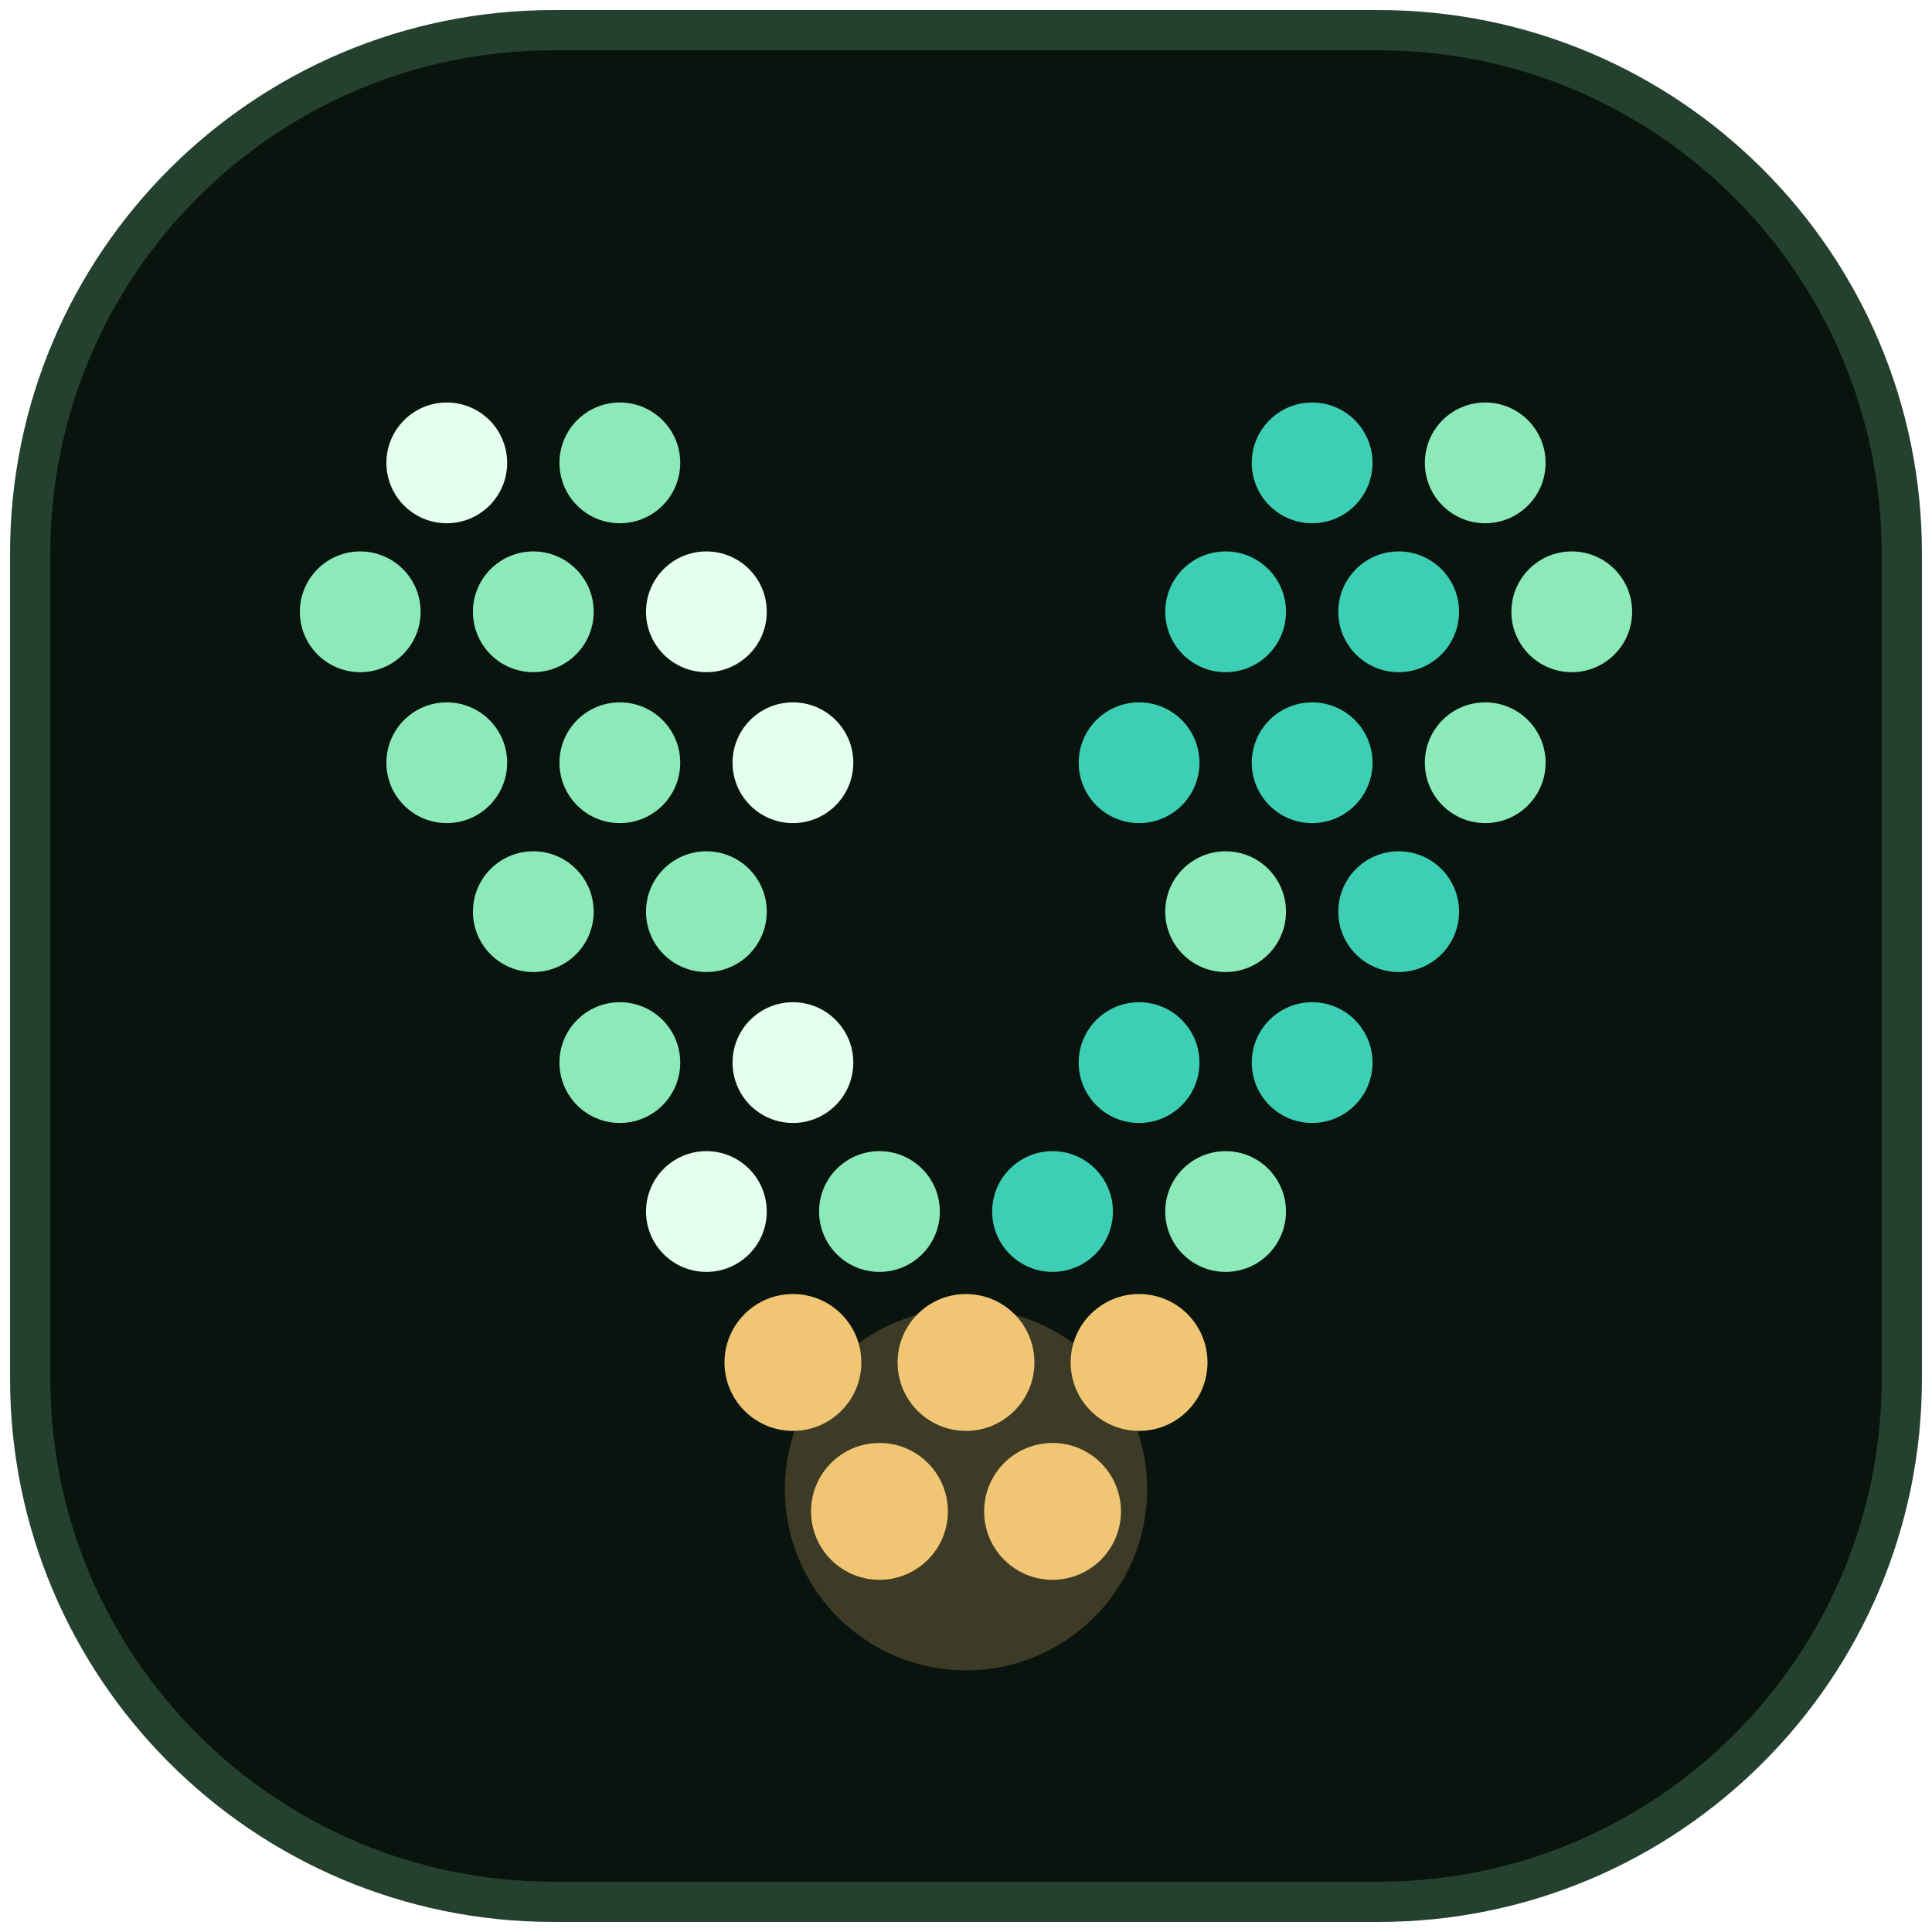
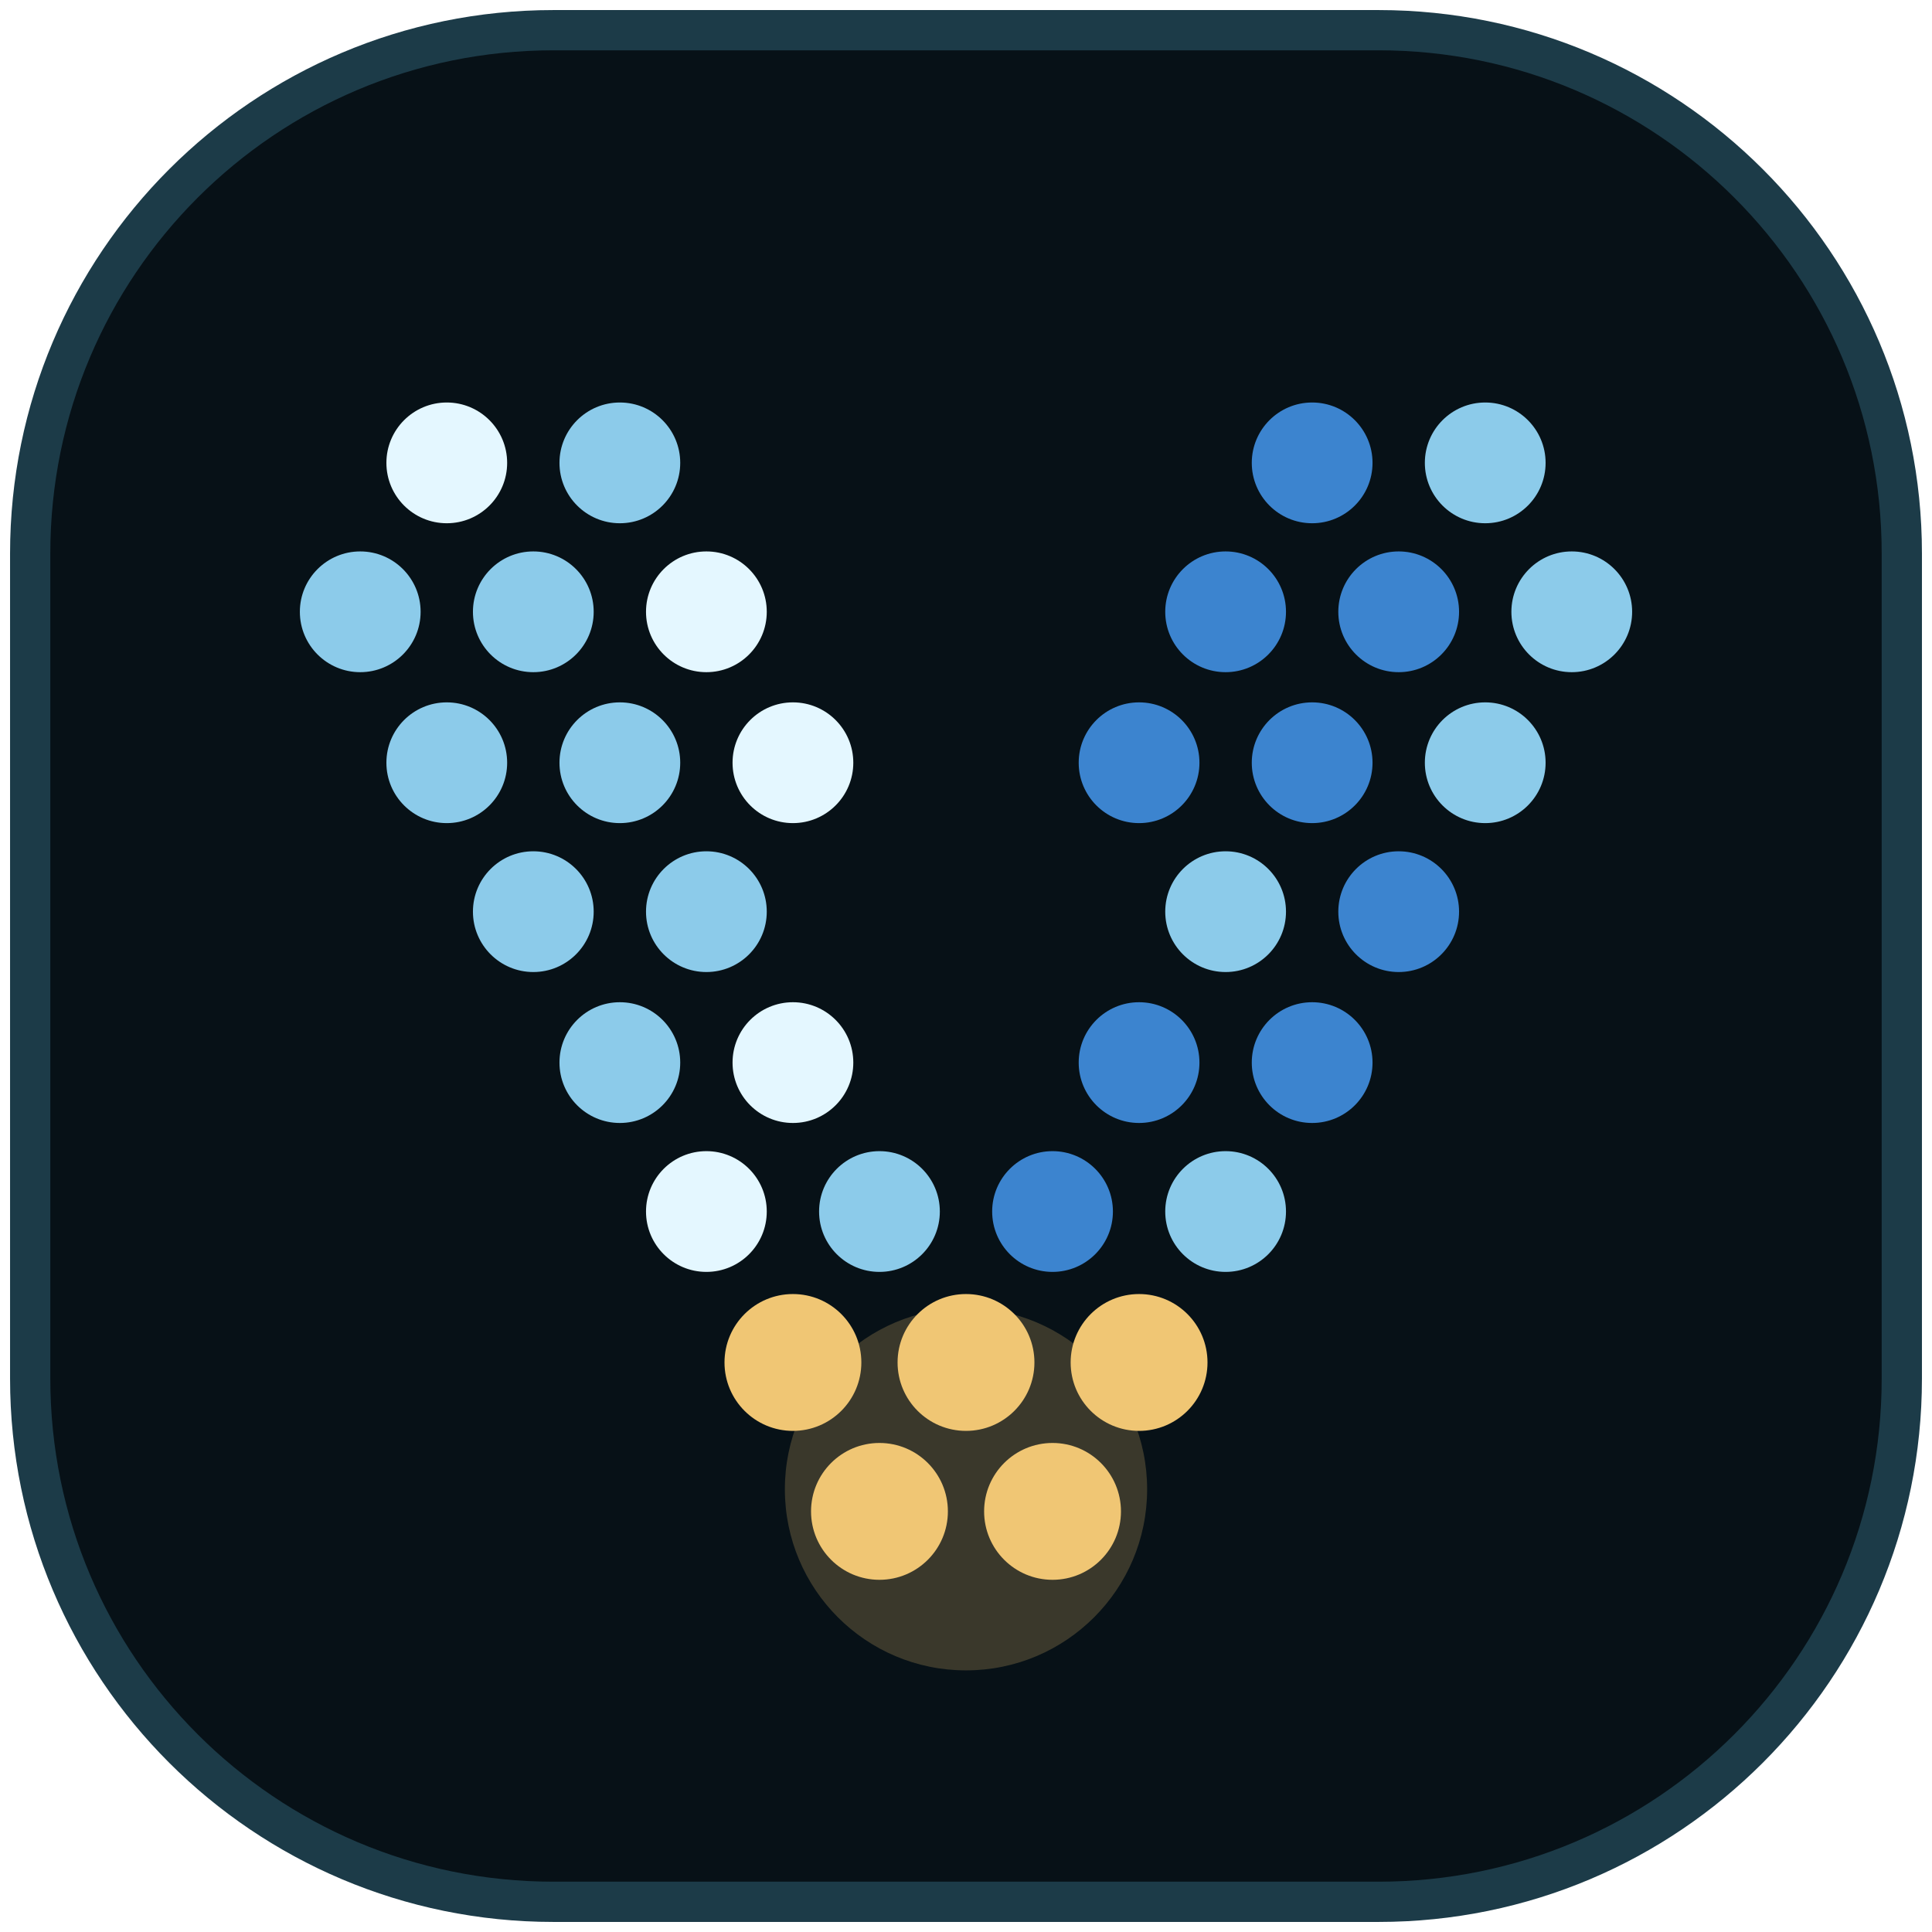
<svg xmlns="http://www.w3.org/2000/svg" viewBox="0 0 96 96" fill="none" role="img" aria-label="VALARIA Gateway">
-   <rect x="1.5" y="1.5" width="93" height="93" rx="26" fill="#0A140F" stroke="#24402F" stroke-width="2" />
+   <rect x="1.5" y="1.5" width="93" height="93" rx="26" fill="#071117" stroke="#1C3B48" stroke-width="2" />
  <circle class="core" cx="48" cy="74" r="9" fill="#F0C674" opacity=".22" />
-   <circle cx="22.2" cy="23.0" r="3" fill="#E4FFEE" />
-   <circle cx="30.8" cy="23.0" r="3" fill="#8CEAB8" />
-   <circle cx="65.2" cy="23.0" r="3" fill="#3CCFB4" />
-   <circle cx="73.8" cy="23.0" r="3" fill="#8CEAB8" />
-   <circle cx="17.9" cy="30.4" r="3" fill="#8CEAB8" />
-   <circle cx="26.5" cy="30.4" r="3" fill="#8CEAB8" />
-   <circle cx="35.1" cy="30.4" r="3" fill="#E4FFEE" />
-   <circle cx="60.9" cy="30.4" r="3" fill="#3CCFB4" />
-   <circle cx="69.5" cy="30.4" r="3" fill="#3CCFB4" />
-   <circle cx="78.1" cy="30.4" r="3" fill="#8CEAB8" />
-   <circle cx="22.2" cy="37.9" r="3" fill="#8CEAB8" />
-   <circle cx="30.8" cy="37.9" r="3" fill="#8CEAB8" />
-   <circle cx="39.4" cy="37.9" r="3" fill="#E4FFEE" />
-   <circle cx="56.6" cy="37.9" r="3" fill="#3CCFB4" />
-   <circle cx="65.2" cy="37.9" r="3" fill="#3CCFB4" />
-   <circle cx="73.8" cy="37.9" r="3" fill="#8CEAB8" />
-   <circle cx="26.5" cy="45.3" r="3" fill="#8CEAB8" />
-   <circle cx="35.1" cy="45.3" r="3" fill="#8CEAB8" />
-   <circle cx="60.9" cy="45.3" r="3" fill="#8CEAB8" />
-   <circle cx="69.5" cy="45.3" r="3" fill="#3CCFB4" />
-   <circle cx="30.8" cy="52.8" r="3" fill="#8CEAB8" />
-   <circle cx="39.4" cy="52.8" r="3" fill="#E4FFEE" />
-   <circle cx="56.6" cy="52.8" r="3" fill="#3CCFB4" />
-   <circle cx="65.2" cy="52.8" r="3" fill="#3CCFB4" />
-   <circle cx="35.1" cy="60.2" r="3" fill="#E4FFEE" />
-   <circle cx="43.7" cy="60.2" r="3" fill="#8CEAB8" />
-   <circle cx="52.3" cy="60.2" r="3" fill="#3CCFB4" />
-   <circle cx="60.9" cy="60.2" r="3" fill="#8CEAB8" />
+   <circle cx="22.2" cy="23.0" r="3" fill="#E4F7FF" />
+   <circle cx="30.8" cy="23.0" r="3" fill="#8CCBEA" />
+   <circle cx="65.2" cy="23.0" r="3" fill="#3C84CF" />
+   <circle cx="73.8" cy="23.0" r="3" fill="#8CCBEA" />
+   <circle cx="17.9" cy="30.4" r="3" fill="#8CCBEA" />
+   <circle cx="26.5" cy="30.4" r="3" fill="#8CCBEA" />
+   <circle cx="35.1" cy="30.4" r="3" fill="#E4F7FF" />
+   <circle cx="60.9" cy="30.4" r="3" fill="#3C84CF" />
+   <circle cx="69.5" cy="30.4" r="3" fill="#3C84CF" />
+   <circle cx="78.1" cy="30.4" r="3" fill="#8CCBEA" />
+   <circle cx="22.2" cy="37.9" r="3" fill="#8CCBEA" />
+   <circle cx="30.8" cy="37.9" r="3" fill="#8CCBEA" />
+   <circle cx="39.4" cy="37.9" r="3" fill="#E4F7FF" />
+   <circle cx="56.6" cy="37.9" r="3" fill="#3C84CF" />
+   <circle cx="65.2" cy="37.9" r="3" fill="#3C84CF" />
+   <circle cx="73.8" cy="37.9" r="3" fill="#8CCBEA" />
+   <circle cx="26.5" cy="45.3" r="3" fill="#8CCBEA" />
+   <circle cx="35.1" cy="45.3" r="3" fill="#8CCBEA" />
+   <circle cx="60.9" cy="45.3" r="3" fill="#8CCBEA" />
+   <circle cx="69.5" cy="45.3" r="3" fill="#3C84CF" />
+   <circle cx="30.8" cy="52.8" r="3" fill="#8CCBEA" />
+   <circle cx="39.4" cy="52.8" r="3" fill="#E4F7FF" />
+   <circle cx="56.6" cy="52.8" r="3" fill="#3C84CF" />
+   <circle cx="65.2" cy="52.8" r="3" fill="#3C84CF" />
+   <circle cx="35.1" cy="60.2" r="3" fill="#E4F7FF" />
+   <circle cx="43.7" cy="60.2" r="3" fill="#8CCBEA" />
+   <circle cx="52.3" cy="60.2" r="3" fill="#3C84CF" />
+   <circle cx="60.9" cy="60.2" r="3" fill="#8CCBEA" />
  <circle cx="39.4" cy="67.7" r="3.4" fill="#F0C674" />
  <circle cx="48.0" cy="67.7" r="3.4" fill="#F0C674" />
  <circle cx="56.6" cy="67.7" r="3.4" fill="#F0C674" />
  <circle cx="43.7" cy="75.1" r="3.4" fill="#F0C674" />
  <circle cx="52.3" cy="75.1" r="3.4" fill="#F0C674" />
</svg>
